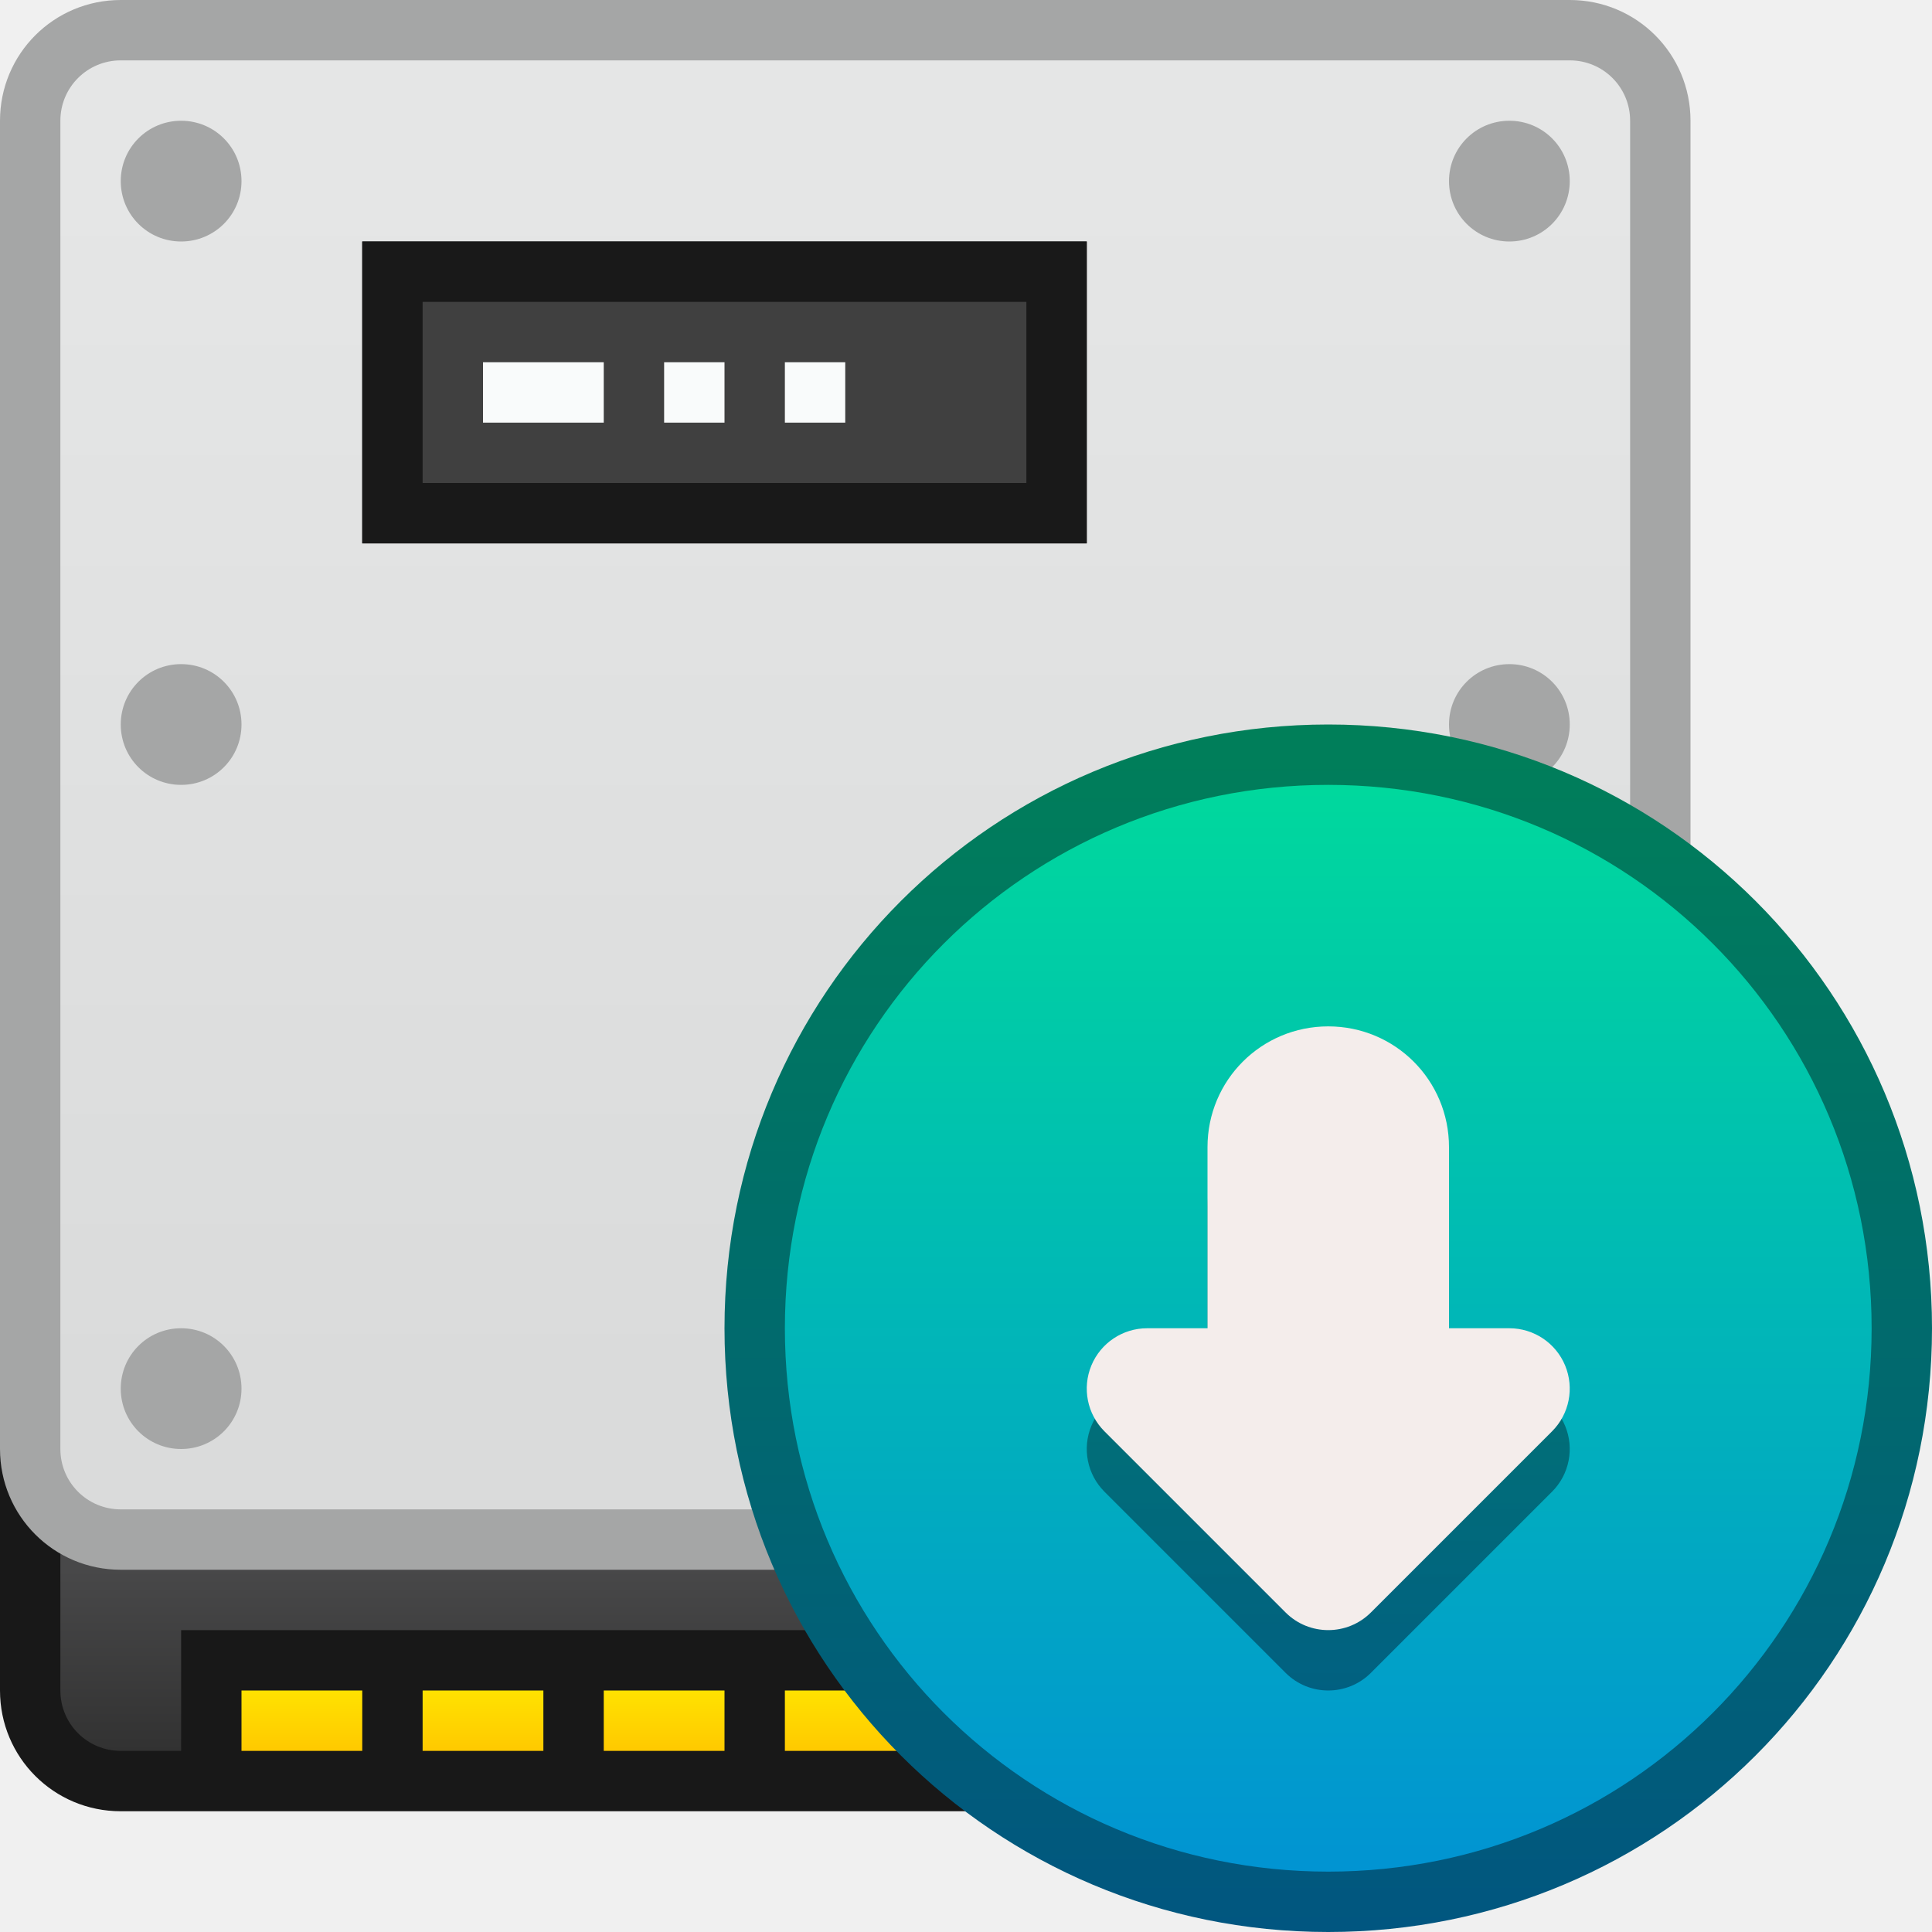
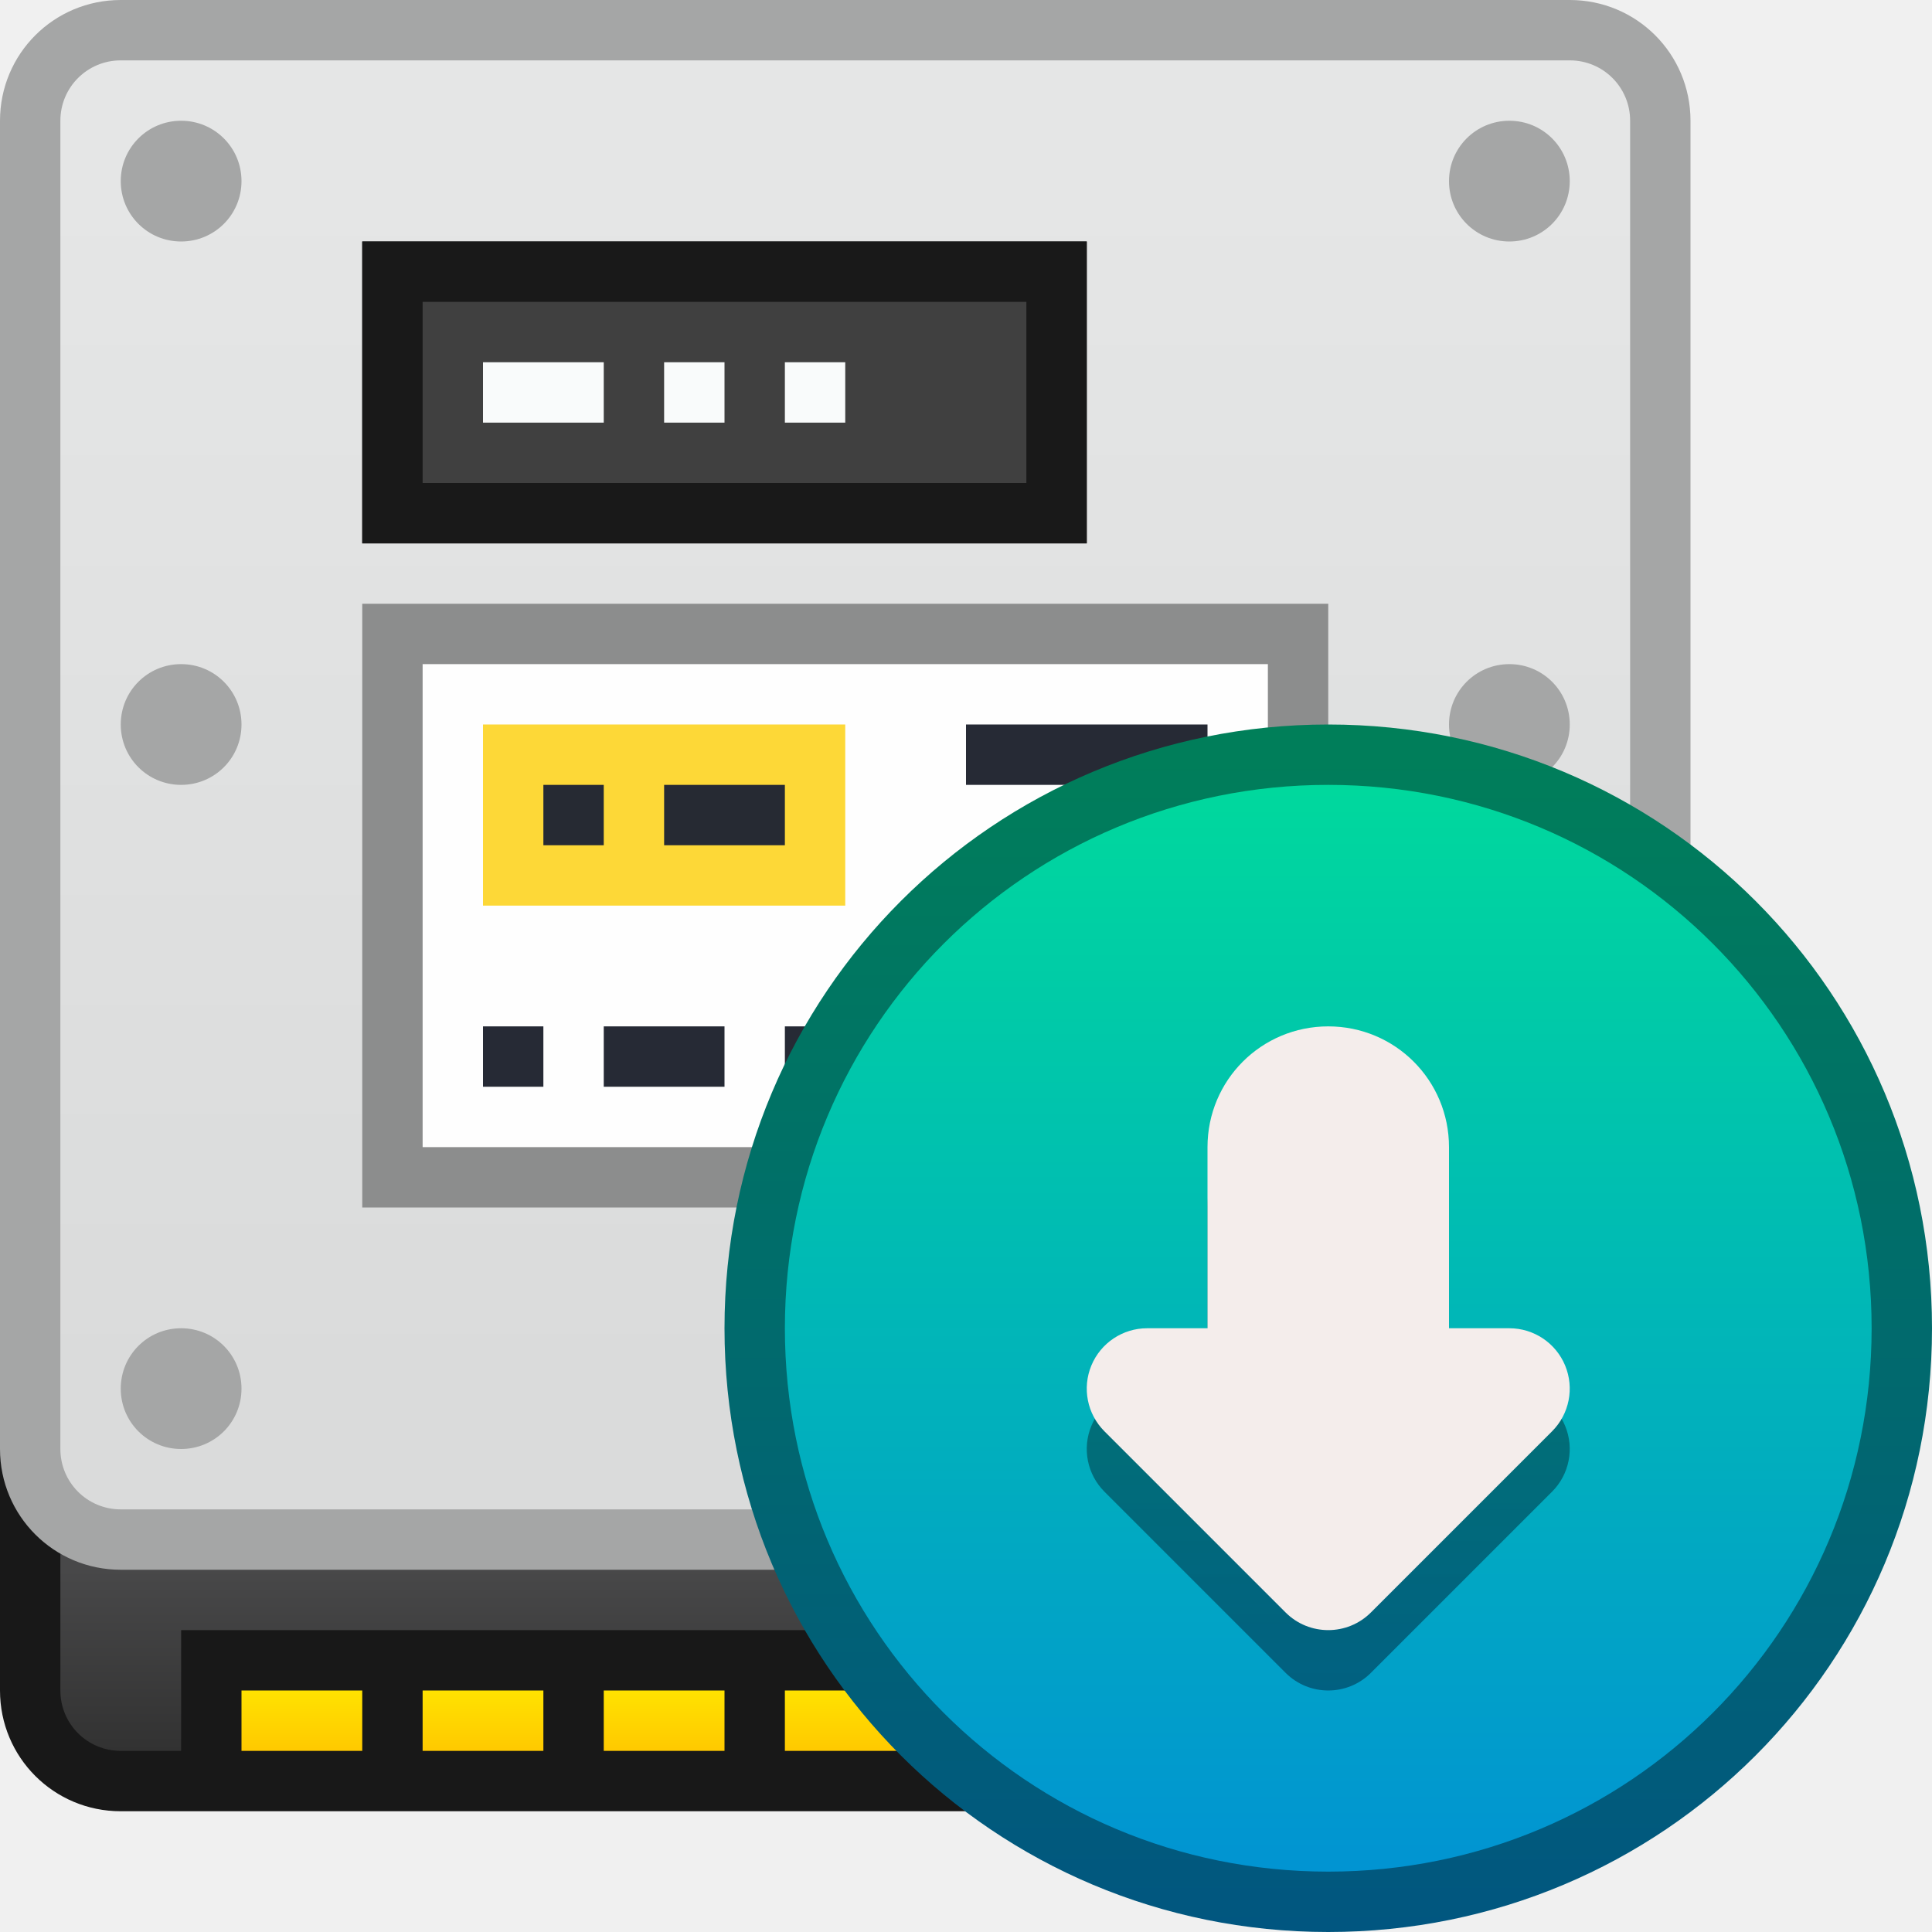
<svg xmlns="http://www.w3.org/2000/svg" xmlns:xlink="http://www.w3.org/1999/xlink" width="32" height="32" viewBox="0 0 32 32" version="1.1" id="svg8">
  <defs id="defs2">
    <linearGradient id="linearGradient940">
      <stop id="stop936" offset="0" style="stop-color:#015680;stop-opacity:1" />
      <stop id="stop938" offset="1" style="stop-color:#007f59;stop-opacity:1" />
    </linearGradient>
    <linearGradient id="linearGradient924">
      <stop style="stop-color:#015680;stop-opacity:0.94" offset="0" id="stop917" />
      <stop style="stop-color:#007f59;stop-opacity:0.825" offset="1" id="stop920" />
    </linearGradient>
    <style id="current-color-scheme" type="text/css">
      .ColorScheme-Text {
        color:#122036;
      }
      </style>
    <linearGradient xlink:href="#linearGradient4622" id="linearGradient1096" x1="7" y1="321.65" x2="7" y2="301.65" gradientUnits="userSpaceOnUse" />
    <linearGradient id="linearGradient4622">
      <stop id="stop4618" offset="0" style="stop-color:#0190d5;stop-opacity:1" />
      <stop id="stop4620" offset="1" style="stop-color:#00dc9a;stop-opacity:1" />
    </linearGradient>
    <style type="text/css" id="current-color-scheme-5">
      .ColorScheme-Text {
        color:#122036;
      }
      </style>
    <style type="text/css" id="current-color-scheme-53">
      .ColorScheme-Text {
        color:#122036;
      }
      </style>
    <linearGradient xlink:href="#linearGradient923" id="linearGradient922" gradientUnits="userSpaceOnUse" gradientTransform="translate(13,-289.65)" x1="3" y1="319.65" x2="3" y2="316.65" />
    <linearGradient id="linearGradient923">
      <stop style="stop-color:#323232;stop-opacity:1" offset="0" id="stop919" />
      <stop style="stop-color:#484849;stop-opacity:1" offset="1" id="stop921" />
    </linearGradient>
    <linearGradient gradientTransform="translate(13,-289.65)" gradientUnits="userSpaceOnUse" y2="293.65" x2="3" y1="313.65" x1="3" id="linearGradient916-2" xlink:href="#linearGradient914-9" />
    <linearGradient id="linearGradient914-9">
      <stop id="stop910-1" offset="0" style="stop-color:#dadbdb;stop-opacity:1" />
      <stop id="stop912-2" offset="1" style="stop-color:#e5e6e6;stop-opacity:1" />
    </linearGradient>
    <linearGradient gradientUnits="userSpaceOnUse" y2="29" x2="16" y1="30" x1="16" id="linearGradient928" xlink:href="#linearGradient4627" />
    <linearGradient id="linearGradient4627">
      <stop id="stop4623" offset="0" style="stop-color:#ffc900;stop-opacity:1" />
      <stop id="stop4625" offset="1" style="stop-color:#ffe200;stop-opacity:1" />
    </linearGradient>
    <linearGradient gradientUnits="userSpaceOnUse" y2="317.65" x2="13" y1="318.65" x1="13" id="linearGradient1004" xlink:href="#linearGradient4619" />
    <linearGradient id="linearGradient4619">
      <stop style="stop-color:#67d924;stop-opacity:1" offset="0" id="stop4615" />
      <stop style="stop-color:#a3eb1e;stop-opacity:1" offset="1" id="stop4617" />
    </linearGradient>
    <linearGradient xlink:href="#linearGradient940" id="linearGradient926" x1="9" y1="321.65" x2="9" y2="301.65" gradientUnits="userSpaceOnUse" />
    <linearGradient xlink:href="#linearGradient924" id="linearGradient934" x1="-81" y1="309.65" x2="-81" y2="293.65" gradientUnits="userSpaceOnUse" />
  </defs>
  <g id="layer1" transform="translate(0,-282.65)">
    <g id="g1645" transform="translate(13,-7)">
      <g transform="translate(31,25.99999)" id="layer1-2" />
      <g id="g1176">
        <g transform="translate(-49,7.000003)" id="layer1-9">
          <g transform="translate(13,-7)" id="g1645-3">
            <g id="layer1-2-6" transform="translate(31,25.99999)" />
            <g id="g1176-0">
              <g transform="translate(-57,-96)" id="g894">
                <g transform="translate(78,102)" id="layer1-3">
                  <g transform="translate(13,-7)" id="g1645-6">
                    <g id="layer1-2-0" transform="translate(31,25.99999)" />
                    <g id="g1176-6">
                      <g transform="translate(-57,-96)" id="g894-2">
                        <g transform="translate(57,96)" id="g935-6">
                          <path id="rect842-1" d="m -9,311.65 h 24 c 1.108,0 2,0.892 2,2 v 5 c 0,1.108 -0.892,2 -2,2 H -9 c -1.108,0 -2,-0.892 -2,-2 v -5 c 0,-1.108 0.892,-2 2,-2 z" style="fill:#181818;fill-opacity:1;stroke:none;stroke-width:2;stroke-linecap:round;stroke-linejoin:round;stroke-miterlimit:4;stroke-dasharray:none;stroke-dashoffset:0;stroke-opacity:1" />
                          <path transform="translate(-13,289.65)" id="path1024" d="m 4,23 c -0.554,0 -1,0.446 -1,1 v 5 c 0,0.554 0.446,1 1,1 h 1 v -2 h 19 v 2 h 4 c 0.554,0 1,-0.446 1,-1 v -5 c 0,-0.554 -0.446,-1 -1,-1 z" style="fill:url(#linearGradient922);fill-opacity:1;stroke:none;stroke-width:2;stroke-linecap:round;stroke-linejoin:round;stroke-miterlimit:4;stroke-dasharray:none;stroke-dashoffset:0;stroke-opacity:1" />
                          <path id="rect838-8" d="m -9,290.65 h 24 c 1.108,0 2,0.892 2,2 v 22 c 0,1.108 -0.892,2 -2,2 H -9 c -1.108,0 -2,-0.892 -2,-2 v -22 c 0,-1.108 0.892,-2 2,-2 z" style="fill:#a5a6a6;fill-opacity:1;stroke:none;stroke-width:2;stroke-linecap:round;stroke-linejoin:round;stroke-miterlimit:4;stroke-dasharray:none;stroke-dashoffset:0;stroke-opacity:1" />
                          <path id="rect840-7" transform="translate(-13,289.65)" d="M 4,2 C 3.446,2 3,2.446 3,3 v 22 c 0,0.554 0.446,1 1,1 h 24 c 0.554,0 1,-0.446 1,-1 V 3 C 29,2.446 28.554,2 28,2 Z M 5,3 C 5.554,3 6,3.446 6,4 6,4.554 5.554,5 5,5 4.446,5 4,4.554 4,4 4,3.446 4.446,3 5,3 Z m 22,0 c 0.554,0 1,0.446 1,1 0,0.554 -0.446,1 -1,1 C 26.446,5 26,4.554 26,4 26,3.446 26.446,3 27,3 Z M 5,12 c 0.554,0 1,0.446 1,1 0,0.554 -0.446,1 -1,1 -0.554,0 -1,-0.446 -1,-1 0,-0.554 0.446,-1 1,-1 z m 22,0 c 0.554,0 1,0.446 1,1 0,0.554 -0.446,1 -1,1 -0.554,0 -1,-0.446 -1,-1 0,-0.554 0.446,-1 1,-1 z M 5,23 c 0.554,0 1,0.446 1,1 0,0.554 -0.446,1 -1,1 -0.554,0 -1,-0.446 -1,-1 0,-0.554 0.446,-1 1,-1 z m 22,0 c 0.554,0 1,0.446 1,1 0,0.554 -0.446,1 -1,1 -0.554,0 -1,-0.446 -1,-1 0,-0.554 0.446,-1 1,-1 z" style="fill:url(#linearGradient916-2);fill-opacity:1;stroke:none;stroke-width:2;stroke-linecap:round;stroke-linejoin:round;stroke-miterlimit:4;stroke-dasharray:none;stroke-dashoffset:0;stroke-opacity:1" />
                        </g>
                        <path style="opacity:0.98;fill:#181818;fill-opacity:1;stroke:none;stroke-width:2;stroke-linecap:round;stroke-linejoin:round;stroke-miterlimit:4;stroke-dasharray:none;stroke-dashoffset:0;stroke-opacity:1" d="m 52,390.65 h 12 v 5 h -12 z" id="rect1082" />
                        <path style="opacity:0.98;fill:#414141;fill-opacity:1;stroke:none;stroke-width:2;stroke-linecap:round;stroke-linejoin:round;stroke-miterlimit:4;stroke-dasharray:none;stroke-dashoffset:0;stroke-opacity:1" d="m 53,391.65 h 10 v 3 h -10 z" id="rect1084" />
                        <path style="opacity:0.98;fill:#fdffff;fill-opacity:1;stroke:none;stroke-width:2;stroke-linecap:round;stroke-linejoin:round;stroke-miterlimit:4;stroke-dasharray:none;stroke-dashoffset:0;stroke-opacity:1" d="m 54,392.65 h 2 v 1 h -2 z" id="rect1098" />
                        <path style="opacity:0.98;fill:#fdffff;fill-opacity:1;stroke:none;stroke-width:2;stroke-linecap:round;stroke-linejoin:round;stroke-miterlimit:4;stroke-dasharray:none;stroke-dashoffset:0;stroke-opacity:1" d="m 57,392.65 h 1 v 1 h -1 z" id="rect1100" />
                        <path style="opacity:0.98;fill:#fdffff;fill-opacity:1;stroke:none;stroke-width:2;stroke-linecap:round;stroke-linejoin:round;stroke-miterlimit:4;stroke-dasharray:none;stroke-dashoffset:0;stroke-opacity:1" d="m 59,392.65 h 1 v 1 h -1 z" id="rect1102" />
                      </g>
                      <path id="rect848" transform="translate(-13,289.65)" d="m 6,29 v 1 h 2 v -1 z m 3,0 v 1 h 2 v -1 z m 3,0 v 1 h 2 v -1 z m 3,0 v 1 h 2 v -1 z m 3,0 v 1 h 2 v -1 z m 3,0 v 1 h 2 v -1 z" style="opacity:1;fill:url(#linearGradient928);fill-opacity:1;stroke:none;stroke-width:2;stroke-linecap:round;stroke-linejoin:round;stroke-miterlimit:4;stroke-dasharray:none;stroke-opacity:1" />
                      <path id="rect875" d="m 12,317.65 h 2 v 1 h -2 z" style="opacity:1;fill:url(#linearGradient1004);fill-opacity:1;stroke:none;stroke-width:2;stroke-linecap:round;stroke-linejoin:round;stroke-miterlimit:4;stroke-dasharray:none;stroke-opacity:1" />
                    </g>
                  </g>
                </g>
                <path style="opacity:0.98;fill:#181818;fill-opacity:1;stroke:none;stroke-width:2;stroke-linecap:round;stroke-linejoin:round;stroke-miterlimit:4;stroke-dasharray:none;stroke-dashoffset:0;stroke-opacity:1" d="m 86,389.65 h 12 v 5 h -12 z" id="rect1082-8" />
                <path style="opacity:0.98;fill:#414141;fill-opacity:1;stroke:none;stroke-width:2;stroke-linecap:round;stroke-linejoin:round;stroke-miterlimit:4;stroke-dasharray:none;stroke-dashoffset:0;stroke-opacity:1" d="m 87,390.65 h 10 v 3 h -10 z" id="rect1084-7" />
                <path style="opacity:0.98;fill:#fdffff;fill-opacity:1;stroke:none;stroke-width:2;stroke-linecap:round;stroke-linejoin:round;stroke-miterlimit:4;stroke-dasharray:none;stroke-dashoffset:0;stroke-opacity:1" d="m 88,391.65 h 2 v 1 h -2 z" id="rect1098-9" />
                <path style="opacity:0.98;fill:#fdffff;fill-opacity:1;stroke:none;stroke-width:2;stroke-linecap:round;stroke-linejoin:round;stroke-miterlimit:4;stroke-dasharray:none;stroke-dashoffset:0;stroke-opacity:1" d="m 91,391.65 h 1 v 1 h -1 z" id="rect1100-2" />
                <path style="opacity:0.98;fill:#fdffff;fill-opacity:1;stroke:none;stroke-width:2;stroke-linecap:round;stroke-linejoin:round;stroke-miterlimit:4;stroke-dasharray:none;stroke-dashoffset:0;stroke-opacity:1" d="m 93,391.65 h 1 v 1 h -1 z" id="rect1102-0" />
              </g>
            </g>
          </g>
        </g>
+         <g transform="translate(-15,5.999996)" id="g850">
+           <rect y="293.65" x="8" height="10" width="16" id="rect843" style="opacity:0.99;vector-effect:none;fill:#8b8c8c;fill-opacity:1;stroke:none;stroke-width:2;stroke-linecap:round;stroke-linejoin:round;stroke-miterlimit:4;stroke-dasharray:none;stroke-dashoffset:0;stroke-opacity:1" />
+           <rect y="294.65" x="9" height="8" width="14" id="rect845" style="opacity:0.99;vector-effect:none;fill:#ffffff;fill-opacity:1;stroke:none;stroke-width:2;stroke-linecap:round;stroke-linejoin:round;stroke-miterlimit:4;stroke-dasharray:none;stroke-dashoffset:0;stroke-opacity:1" />
+           <path id="rect857" d="m 10,295.65 h 6 v 3 h -6 z" style="opacity:0.99;vector-effect:none;fill:#fdd835;fill-opacity:1;stroke:none;stroke-width:2;stroke-linecap:round;stroke-linejoin:round;stroke-miterlimit:4;stroke-dasharray:none;stroke-dashoffset:0;stroke-opacity:1" />
+           <path id="rect847" transform="translate(0,282.65)" d="m 18,13 v 1 h 4 v -1 z m -7,1 v 1 h 1 v -1 z m 2,0 v 1 h 2 v -1 z m 6,1 v 1 h 3 v -1 z m -9,3 v 1 h 1 v -1 z m 2,0 v 1 h 2 v -1 z m 3,0 v 1 h 1 v -1 z m 2,0 v 1 h 1 v -1 z m 2,0 v 1 h 2 v -1 z" style="opacity:0.99;vector-effect:none;fill:#242833;fill-opacity:1;stroke:none;stroke-width:2;stroke-linecap:round;stroke-linejoin:round;stroke-miterlimit:4;stroke-dasharray:none;stroke-dashoffset:0;stroke-opacity:1" />
+         </g>
        <path id="rect937" d="m 9,301.65 c 5.54,0 10,4.46 10,10 v 10e-6 c 0,5.54 -4.46,10 -10,10 -5.54,0 -10,-4.46 -10,-10 v -10e-6 c 0,-5.54 4.46,-10 10,-10 z" style="fill:url(#linearGradient926);fill-opacity:1;stroke:none;stroke-width:2;stroke-linecap:round;stroke-linejoin:round;stroke-miterlimit:4;stroke-dasharray:none;stroke-dashoffset:0;stroke-opacity:1" />
        <path id="rect939" d="m 9,302.65 c 4.986,0 9,4.014 9,9 0,4.986 -4.014,9 -9,9 -4.986,0 -9,-4.014 -9,-9 0,-4.986 4.014,-9 9,-9 z" style="fill:url(#linearGradient1096);fill-opacity:1.0;stroke:none;stroke-width:2;stroke-linecap:round;stroke-linejoin:round;stroke-miterlimit:4;stroke-dasharray:none;stroke-dashoffset:0;stroke-opacity:1" />
        <g id="layer1-8" transform="translate(50.99999,26.00006)">
          <g id="g7878" transform="translate(39.00001,-16)">
            <path id="path7212-4-9" d="m -81,297.65 c 1.108,0 2,0.892 2,2 v 3 h 1 a 1,1 0 0 1 0.707,1.707 l -3,3 a 1,1 0 0 1 -1.414,0 l -3,-3 a 1,1 0 0 1 0.707,-1.707 h 1 v -3 c 0,-1.108 0.892,-2 2,-2 z" style="opacity:1;fill:url(#linearGradient934);fill-opacity:1;stroke:none;stroke-width:1;stroke-opacity:1" />
            <path id="path7212-4" d="m -81,296.65 c 1.108,0 2,0.892 2,2 v 3 h 1 a 1,1 0 0 1 0.707,1.707 l -3,3 a 1,1 0 0 1 -1.414,0 l -3,-3 A 1,1 0 0 1 -84,301.65 h 1 v -3 c 0,-1.108 0.892,-2 2,-2 z" style="opacity:1;fill:#f4edeb;fill-opacity:1;stroke:none;stroke-width:1;stroke-opacity:1" />
          </g>
        </g>
      </g>
    </g>
  </g>
</svg>
